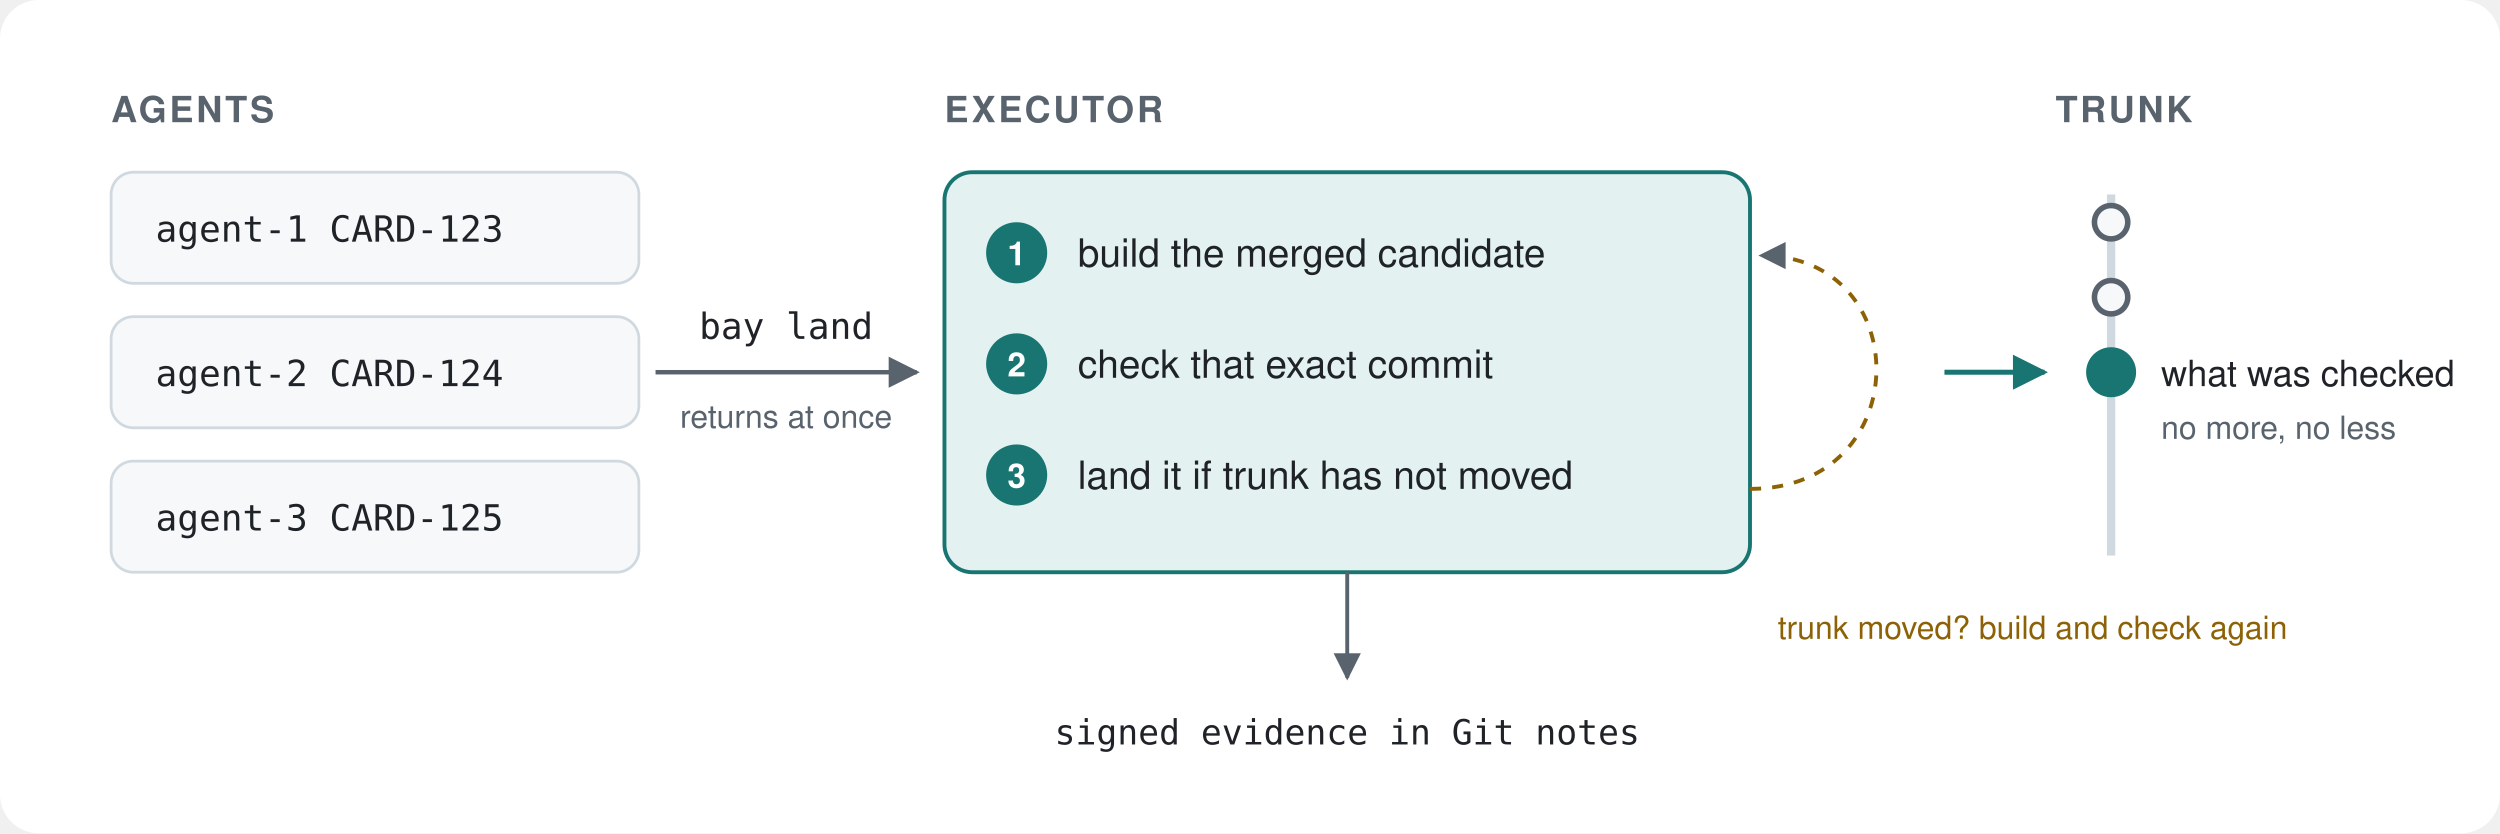
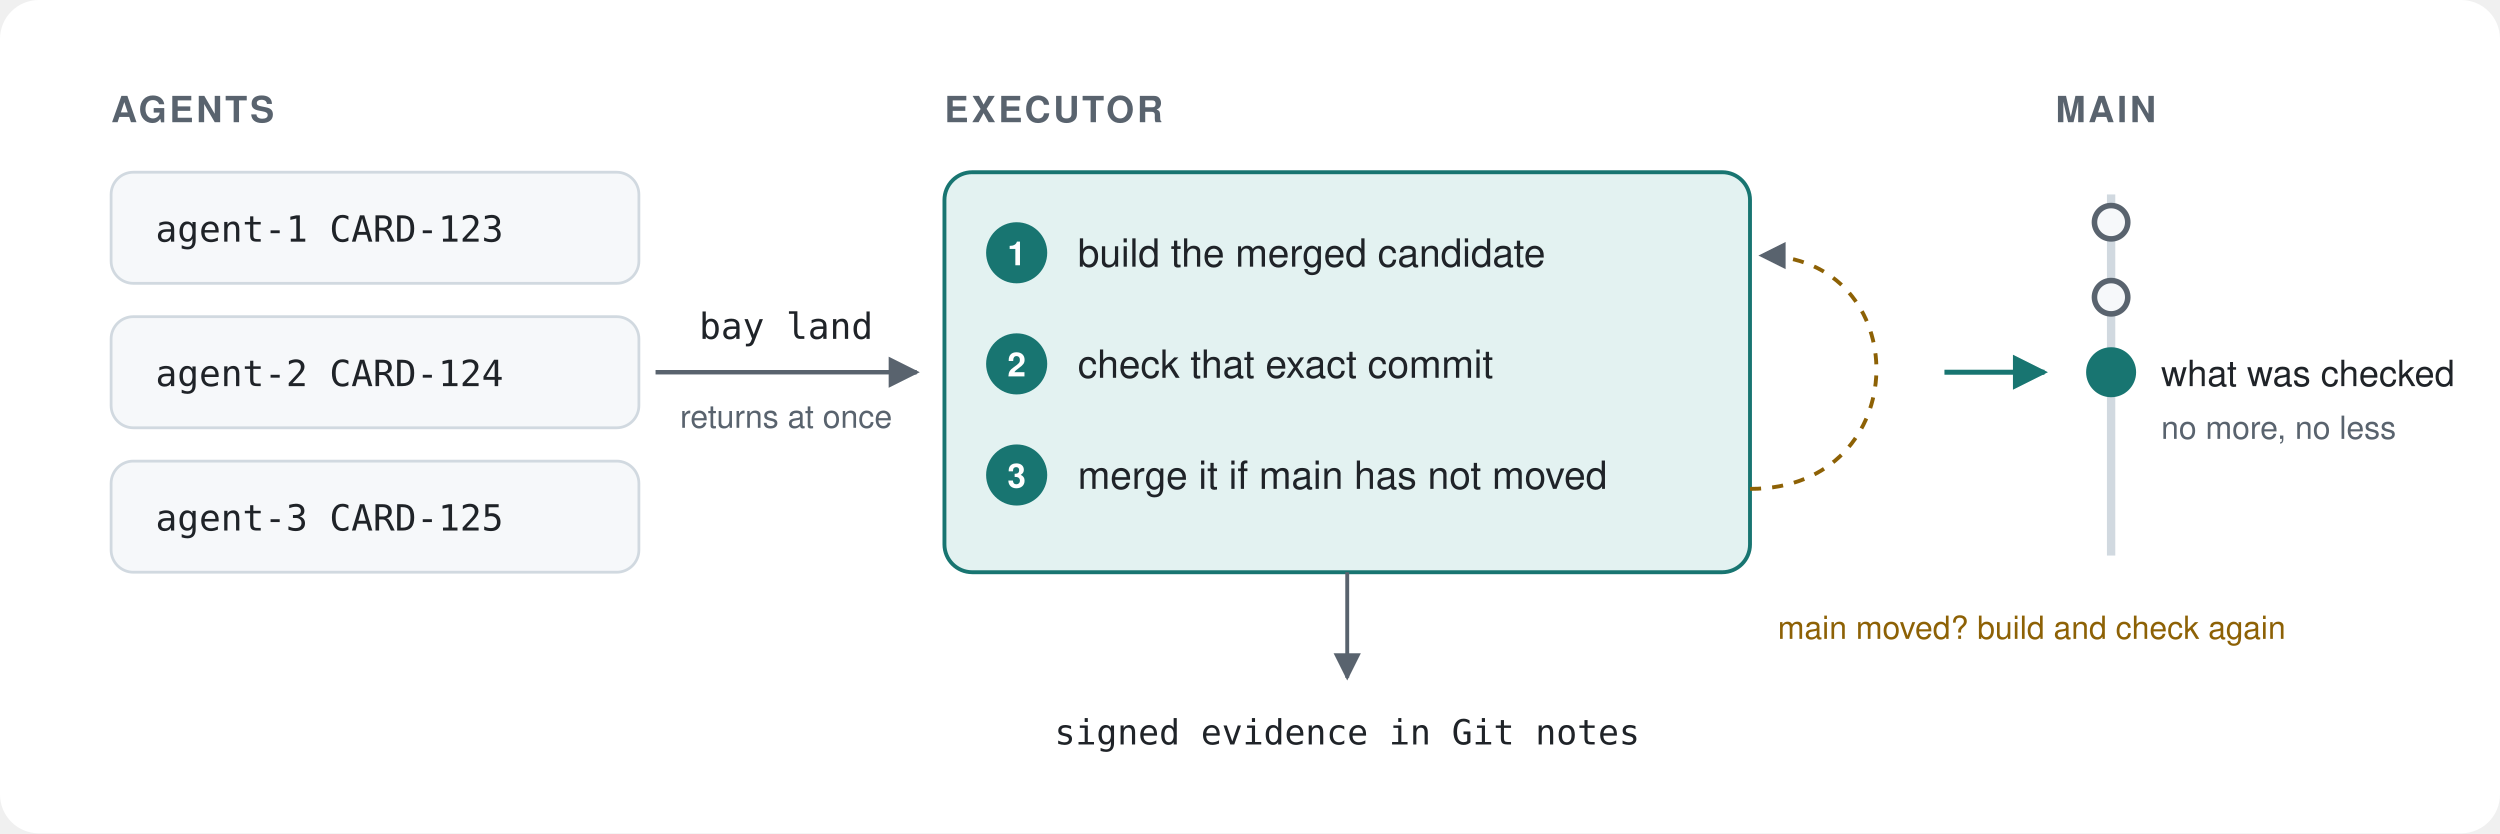
<svg xmlns="http://www.w3.org/2000/svg" viewBox="0 0 900 300" width="900" height="300" role="img" aria-label="Agents run bay land and leave; an executor builds the candidate, checks that exact commit, and lands it on trunk with signed evidence in Git.">
  <defs>
    <marker id="a" viewBox="0 0 10 10" refX="9" refY="5" markerWidth="7" markerHeight="7" orient="auto-start-reverse">
      <path d="M0,0 L10,5 L0,10 z" fill="#59636e" />
    </marker>
    <marker id="g" viewBox="0 0 10 10" refX="9" refY="5" markerWidth="7" markerHeight="7" orient="auto-start-reverse">
      <path d="M0,0 L10,5 L0,10 z" fill="#187571" />
    </marker>
  </defs>
  <rect width="900" height="300" rx="14" fill="#ffffff" />
  <text x="40" y="44" font-family="ui-sans-serif,-apple-system,Segoe UI,Helvetica,Arial,sans-serif" font-size="13" font-weight="600" fill="#59636e" letter-spacing="1">AGENTS</text>
  <rect x="40" y="62" width="190" height="40" rx="8" fill="#f6f8fa" stroke="#d1d9e0" />
  <text x="56" y="87" font-family="ui-monospace,SFMono-Regular,Menlo,Consolas,monospace" font-size="13" fill="#1f2328">agent-1  CARD-123</text>
  <rect x="40" y="114" width="190" height="40" rx="8" fill="#f6f8fa" stroke="#d1d9e0" />
  <text x="56" y="139" font-family="ui-monospace,SFMono-Regular,Menlo,Consolas,monospace" font-size="13" fill="#1f2328">agent-2  CARD-124</text>
  <rect x="40" y="166" width="190" height="40" rx="8" fill="#f6f8fa" stroke="#d1d9e0" />
  <text x="56" y="191" font-family="ui-monospace,SFMono-Regular,Menlo,Consolas,monospace" font-size="13" fill="#1f2328">agent-3  CARD-125</text>
  <path d="M236 134 H330" stroke="#59636e" stroke-width="1.6" fill="none" marker-end="url(#a)" />
  <text x="283" y="122" font-family="ui-monospace,SFMono-Regular,Menlo,Consolas,monospace" font-size="13" fill="#1f2328" text-anchor="middle">bay land</text>
  <text x="283" y="154" font-family="ui-sans-serif,-apple-system,Segoe UI,Helvetica,Arial,sans-serif" font-size="11.5" fill="#59636e" text-anchor="middle">returns at once</text>
  <text x="340" y="44" font-family="ui-sans-serif,-apple-system,Segoe UI,Helvetica,Arial,sans-serif" font-size="13" font-weight="600" fill="#59636e" letter-spacing="1">EXECUTOR</text>
  <rect x="340" y="62" width="290" height="144" rx="10" fill="#e3f2f1" stroke="#187571" stroke-width="1.4" />
  <circle cx="366" cy="91" r="11" fill="#187571" />
  <text x="366" y="95.5" font-family="ui-sans-serif,-apple-system,Segoe UI,Helvetica,Arial,sans-serif" font-size="12" font-weight="700" fill="#ffffff" text-anchor="middle">1</text>
  <text x="388" y="96" font-family="ui-sans-serif,-apple-system,Segoe UI,Helvetica,Arial,sans-serif" font-size="14" fill="#1f2328">build the merged candidate</text>
  <circle cx="366" cy="131" r="11" fill="#187571" />
  <text x="366" y="135.5" font-family="ui-sans-serif,-apple-system,Segoe UI,Helvetica,Arial,sans-serif" font-size="12" font-weight="700" fill="#ffffff" text-anchor="middle">2</text>
  <text x="388" y="136" font-family="ui-sans-serif,-apple-system,Segoe UI,Helvetica,Arial,sans-serif" font-size="14" fill="#1f2328">check that exact commit</text>
  <circle cx="366" cy="171" r="11" fill="#187571" />
  <text x="366" y="175.5" font-family="ui-sans-serif,-apple-system,Segoe UI,Helvetica,Arial,sans-serif" font-size="12" font-weight="700" fill="#ffffff" text-anchor="middle">3</text>
-   <text x="388" y="176" font-family="ui-sans-serif,-apple-system,Segoe UI,Helvetica,Arial,sans-serif" font-size="14" fill="#1f2328">land it if trunk has not moved</text>
+   <text x="388" y="176" font-family="ui-sans-serif,-apple-system,Segoe UI,Helvetica,Arial,sans-serif" font-size="14" fill="#1f2328">merge it if main has not moved</text>
  <path d="M630 176 C 690 176, 690 92, 634 92" stroke="#8d6105" stroke-width="1.4" stroke-dasharray="4 4" fill="none" marker-end="url(#a)" />
-   <text x="640" y="230" font-family="ui-sans-serif,-apple-system,Segoe UI,Helvetica,Arial,sans-serif" font-size="11.5" fill="#8d6105">trunk moved? build and check again</text>
+   <text x="640" y="230" font-family="ui-sans-serif,-apple-system,Segoe UI,Helvetica,Arial,sans-serif" font-size="11.5" fill="#8d6105">main moved? build and check again</text>
  <path d="M485 206 V244" stroke="#59636e" stroke-width="1.4" fill="none" marker-end="url(#a)" />
  <text x="485" y="268" font-family="ui-monospace,SFMono-Regular,Menlo,Consolas,monospace" font-size="12.5" fill="#1f2328" text-anchor="middle">signed evidence in Git notes</text>
-   <text x="740" y="44" font-family="ui-sans-serif,-apple-system,Segoe UI,Helvetica,Arial,sans-serif" font-size="13" font-weight="600" fill="#59636e" letter-spacing="1">TRUNK</text>
+   <text x="740" y="44" font-family="ui-sans-serif,-apple-system,Segoe UI,Helvetica,Arial,sans-serif" font-size="13" font-weight="600" fill="#59636e" letter-spacing="1">MAIN</text>
  <path d="M700 134 H736" stroke="#187571" stroke-width="1.8" fill="none" marker-end="url(#g)" />
  <line x1="760" y1="70" x2="760" y2="200" stroke="#d1d9e0" stroke-width="3" />
  <circle cx="760" cy="80" r="6" fill="#f6f8fa" stroke="#59636e" stroke-width="2" />
  <circle cx="760" cy="107" r="6" fill="#f6f8fa" stroke="#59636e" stroke-width="2" />
  <circle cx="760" cy="134" r="8" fill="#187571" stroke="#187571" stroke-width="2" />
  <text x="778" y="139" font-family="ui-sans-serif,-apple-system,Segoe UI,Helvetica,Arial,sans-serif" font-size="13" fill="#1f2328">what was checked</text>
  <text x="778" y="158" font-family="ui-sans-serif,-apple-system,Segoe UI,Helvetica,Arial,sans-serif" font-size="11.5" fill="#59636e">no more, no less</text>
</svg>
